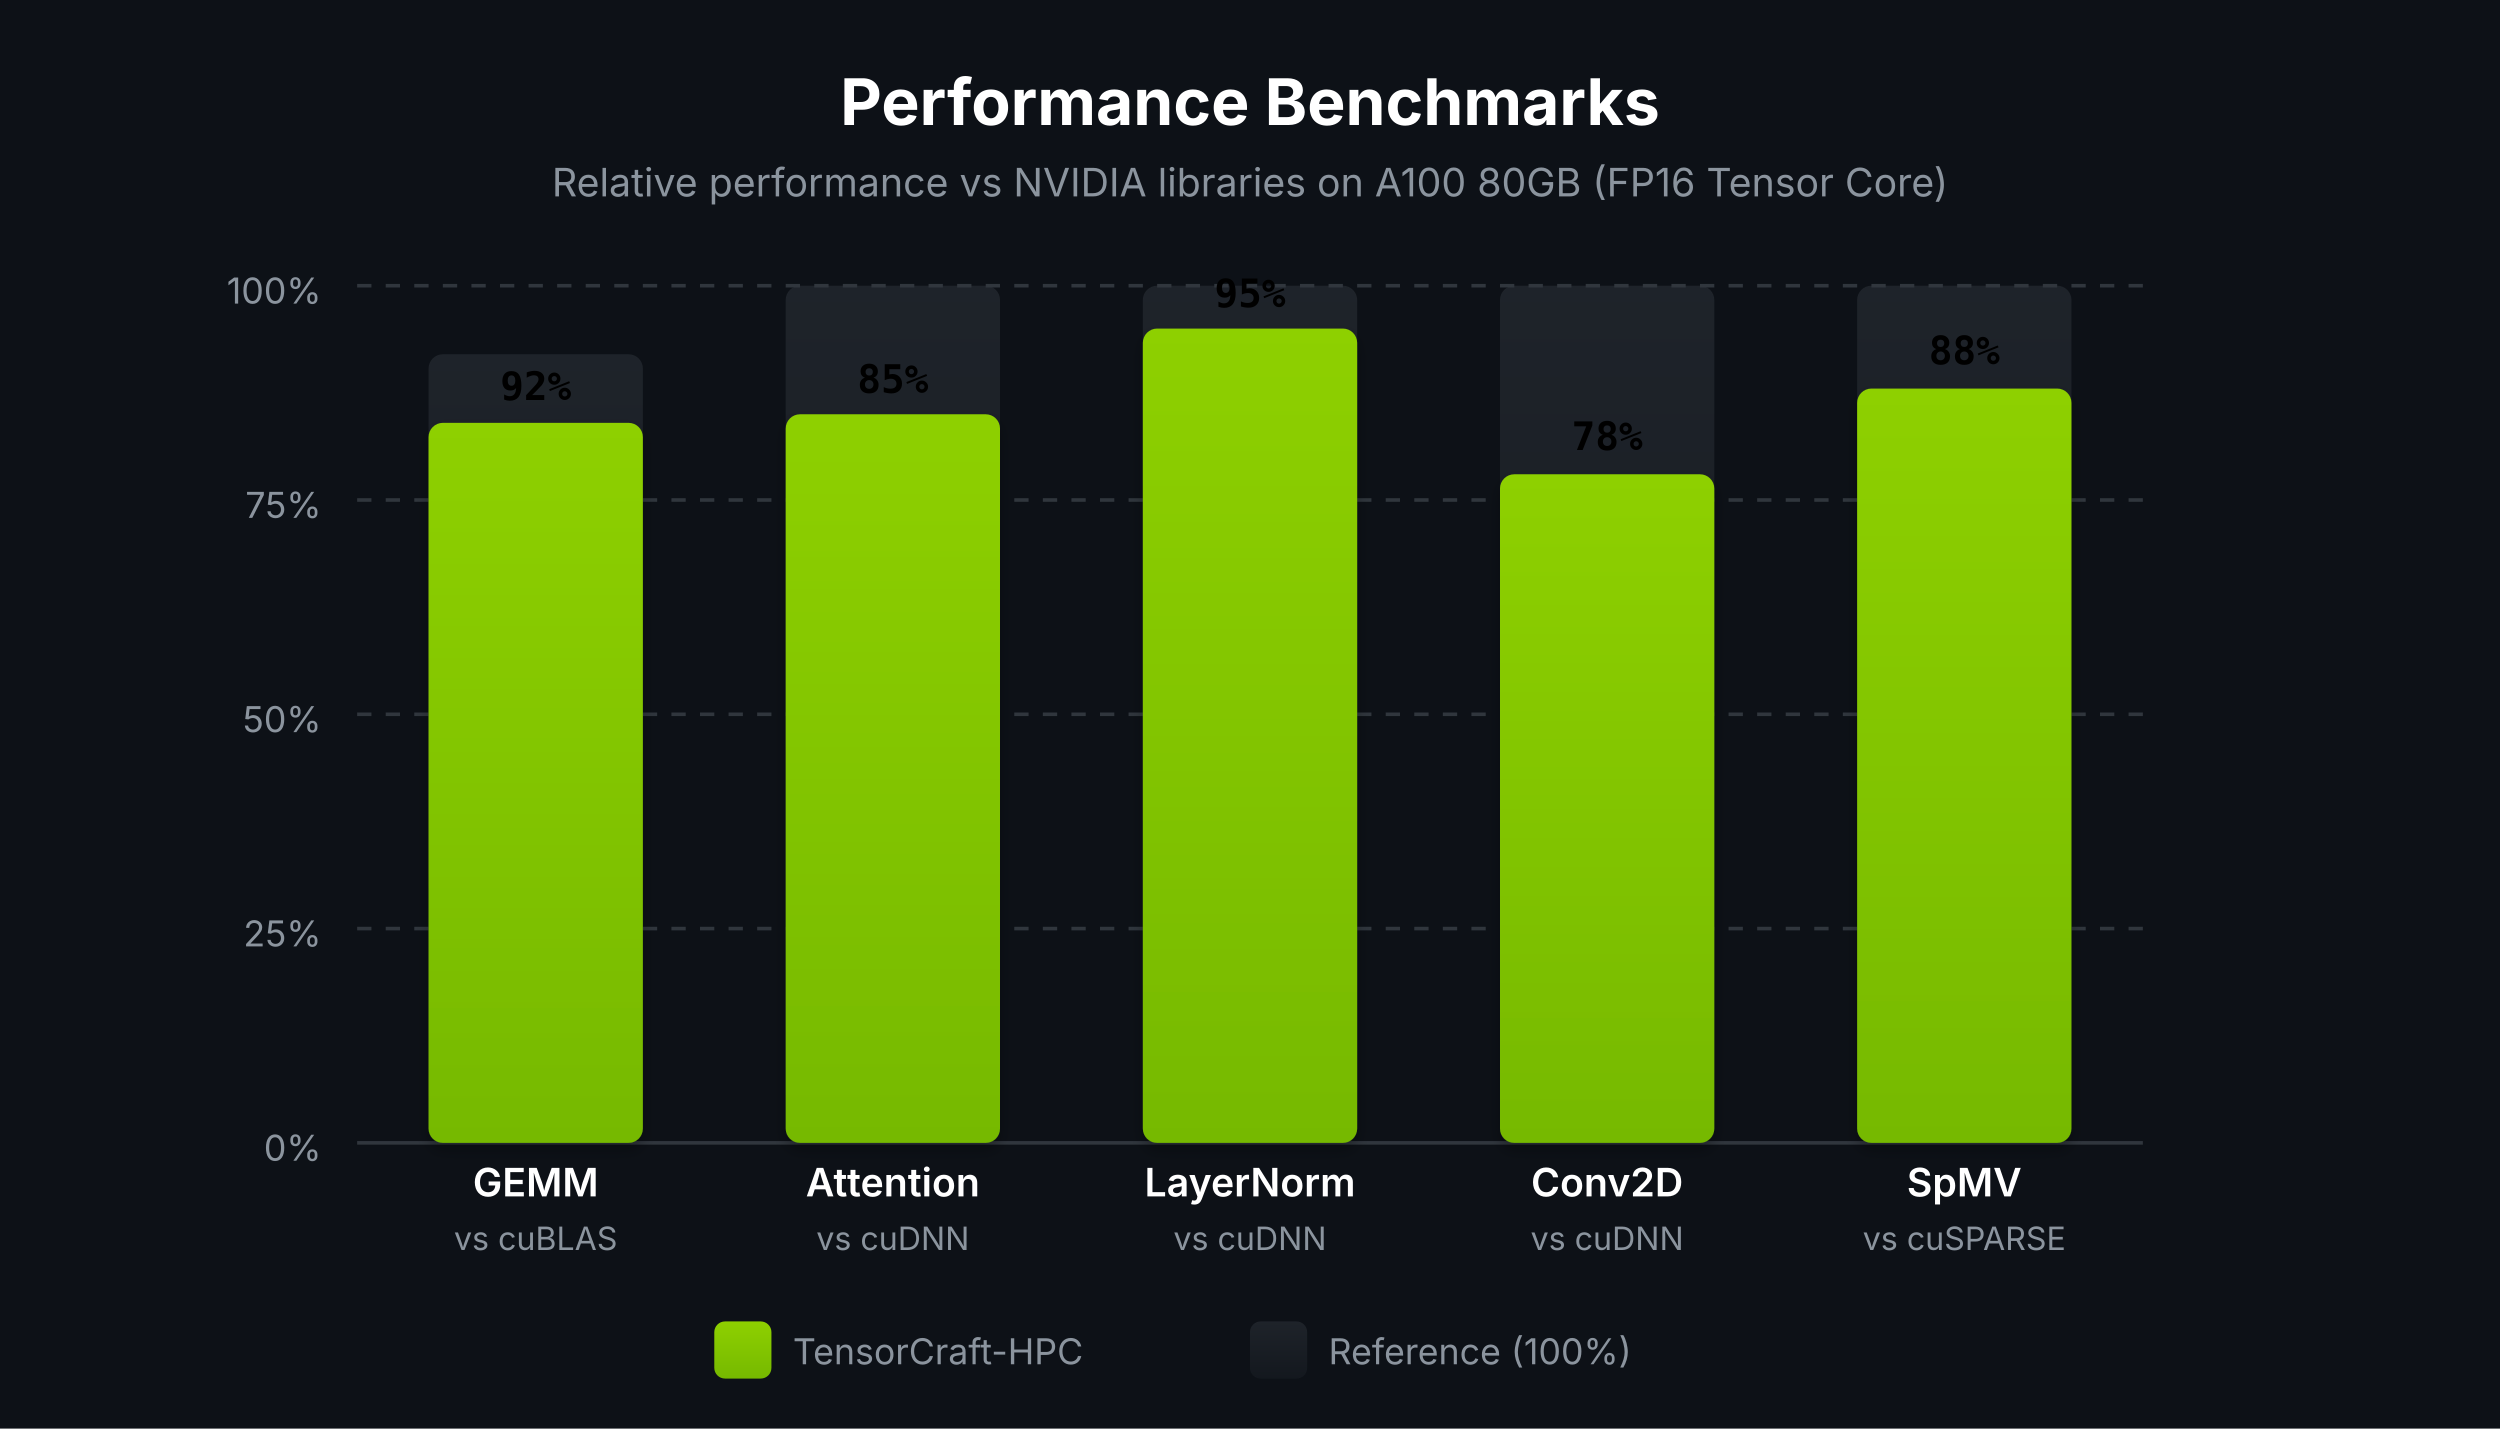
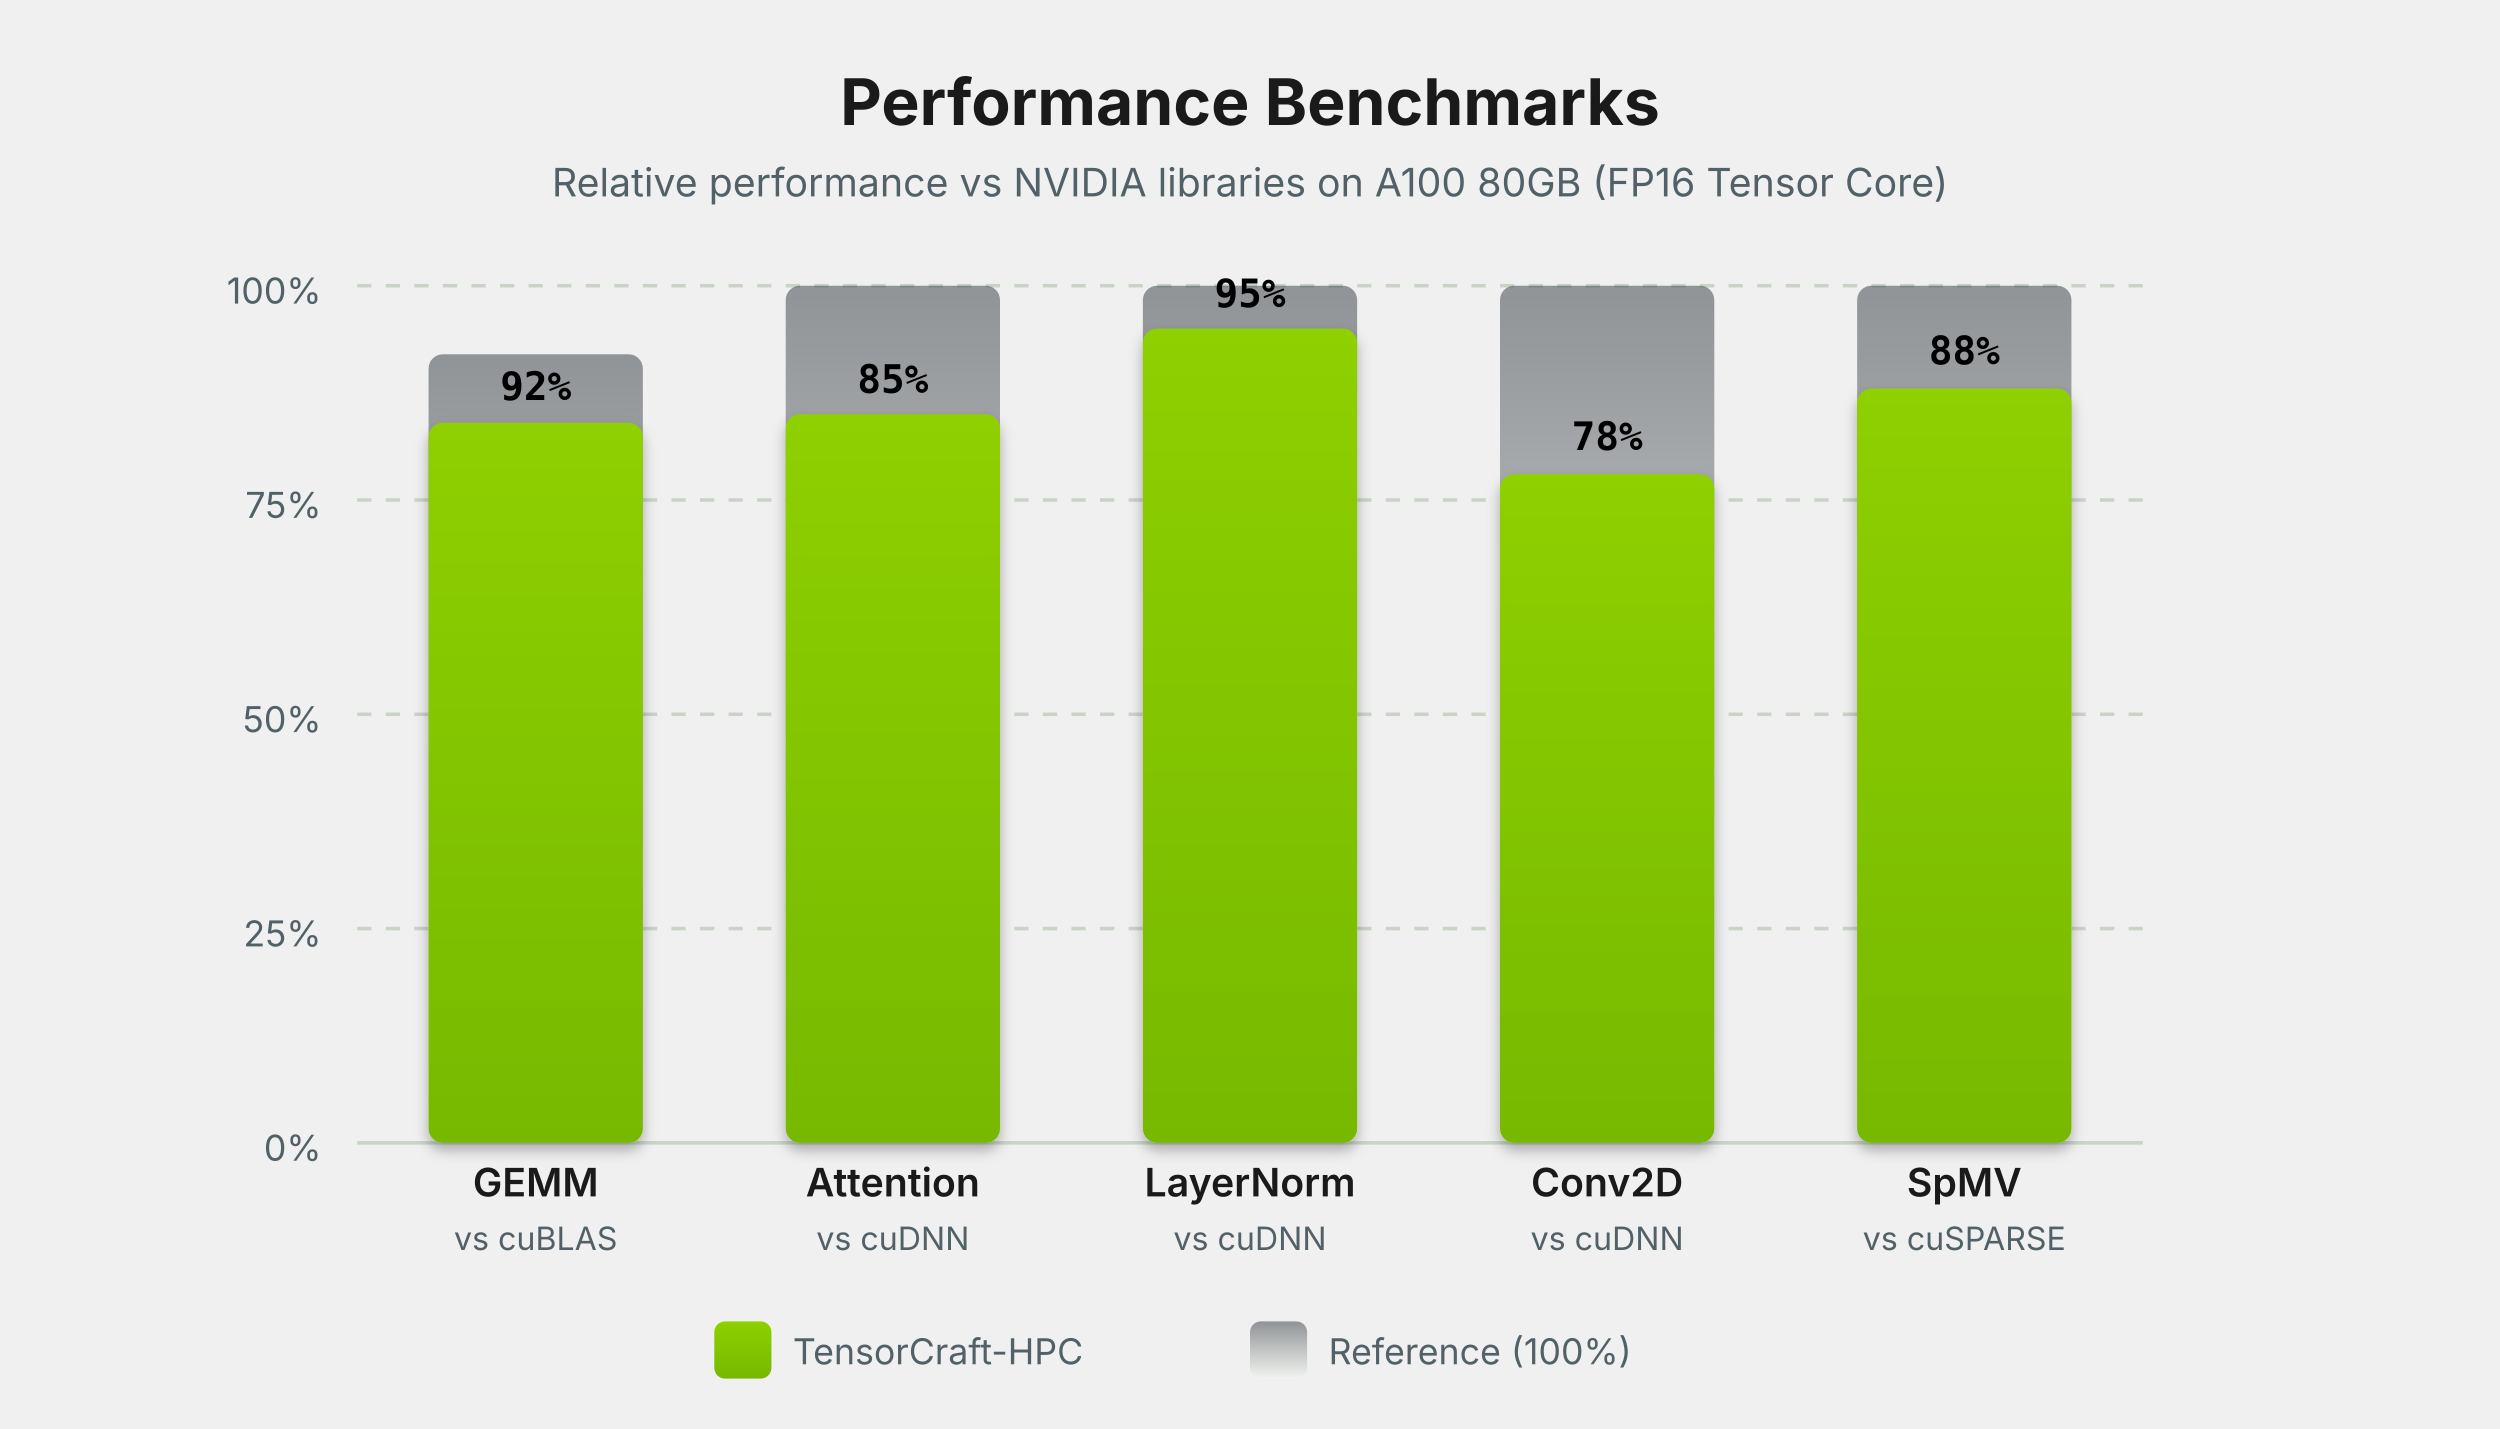
<svg xmlns="http://www.w3.org/2000/svg" viewBox="0 0 700 400" width="700" height="400">
  <defs>
    <linearGradient id="nvidiaGreen" x1="0%" y1="0%" x2="0%" y2="100%">
      <stop offset="0%" style="stop-color:#8ED000;stop-opacity:1" />
      <stop offset="100%" style="stop-color:#76B900;stop-opacity:1" />
    </linearGradient>
    <linearGradient id="refGrad" x1="0%" y1="0%" x2="0%" y2="100%">
      <stop offset="0%" style="stop-color:#30363d;stop-opacity:1" />
-       <stop offset="100%" style="stop-color:#1a1f26;stop-opacity:1" />
+       <stop offset="100%" style="stop-color:#F4F7F1;stop-opacity:1" />
    </linearGradient>
    <filter id="shadow">
      <feDropShadow dx="0" dy="2" stdDeviation="2" flood-color="#000" flood-opacity="0.3" />
    </filter>
  </defs>
-   <rect width="700" height="400" fill="#0d1117" />
-   <text x="350" y="35" text-anchor="middle" font-family="Inter, system-ui, sans-serif" font-size="18" font-weight="700" fill="#ffffff">
+   <rect width="700" height="400" fill="transparent" />
+   <text x="350" y="35" text-anchor="middle" font-family="Inter, system-ui, sans-serif" font-size="18" font-weight="700" fill="#1A1A1A">
    Performance Benchmarks
  </text>
-   <text x="350" y="55" text-anchor="middle" font-family="Inter, system-ui, sans-serif" font-size="11" fill="#8b949e">
+   <text x="350" y="55" text-anchor="middle" font-family="Inter, system-ui, sans-serif" font-size="11" fill="#526167">
    Relative performance vs NVIDIA libraries on A100 80GB (FP16 Tensor Core)
  </text>
  <g transform="translate(100, 80)">
-     <line x1="0" y1="0" x2="500" y2="0" stroke="#30363d" stroke-width="1" stroke-dasharray="4,4" />
-     <line x1="0" y1="60" x2="500" y2="60" stroke="#30363d" stroke-width="1" stroke-dasharray="4,4" />
-     <line x1="0" y1="120" x2="500" y2="120" stroke="#30363d" stroke-width="1" stroke-dasharray="4,4" />
-     <line x1="0" y1="180" x2="500" y2="180" stroke="#30363d" stroke-width="1" stroke-dasharray="4,4" />
-     <line x1="0" y1="240" x2="500" y2="240" stroke="#30363d" stroke-width="1" />
-     <text x="-10" y="5" text-anchor="end" font-family="Inter, system-ui, sans-serif" font-size="10" fill="#8b949e">100%</text>
-     <text x="-10" y="65" text-anchor="end" font-family="Inter, system-ui, sans-serif" font-size="10" fill="#8b949e">75%</text>
-     <text x="-10" y="125" text-anchor="end" font-family="Inter, system-ui, sans-serif" font-size="10" fill="#8b949e">50%</text>
-     <text x="-10" y="185" text-anchor="end" font-family="Inter, system-ui, sans-serif" font-size="10" fill="#8b949e">25%</text>
-     <text x="-10" y="245" text-anchor="end" font-family="Inter, system-ui, sans-serif" font-size="10" fill="#8b949e">0%</text>
+     <line x1="0" y1="0" x2="500" y2="0" stroke="#C9D4C7" stroke-width="1" stroke-dasharray="4,4" />
+     <line x1="0" y1="60" x2="500" y2="60" stroke="#C9D4C7" stroke-width="1" stroke-dasharray="4,4" />
+     <line x1="0" y1="120" x2="500" y2="120" stroke="#C9D4C7" stroke-width="1" stroke-dasharray="4,4" />
+     <line x1="0" y1="180" x2="500" y2="180" stroke="#C9D4C7" stroke-width="1" stroke-dasharray="4,4" />
+     <line x1="0" y1="240" x2="500" y2="240" stroke="#C9D4C7" stroke-width="1" />
+     <text x="-10" y="5" text-anchor="end" font-family="Inter, system-ui, sans-serif" font-size="10" fill="#526167">100%</text>
+     <text x="-10" y="65" text-anchor="end" font-family="Inter, system-ui, sans-serif" font-size="10" fill="#526167">75%</text>
+     <text x="-10" y="125" text-anchor="end" font-family="Inter, system-ui, sans-serif" font-size="10" fill="#526167">50%</text>
+     <text x="-10" y="185" text-anchor="end" font-family="Inter, system-ui, sans-serif" font-size="10" fill="#526167">25%</text>
+     <text x="-10" y="245" text-anchor="end" font-family="Inter, system-ui, sans-serif" font-size="10" fill="#526167">0%</text>
    <g transform="translate(20, 0)">
      <rect x="0" y="19.2" width="60" height="220.8" rx="4" fill="url(#refGrad)" opacity="0.5" />
      <rect x="0" y="38.4" width="60" height="201.6" rx="4" fill="url(#nvidiaGreen)" filter="url(#shadow)" />
-       <text x="30" y="255" text-anchor="middle" font-family="Inter, system-ui, sans-serif" font-size="11" font-weight="600" fill="#ffffff">GEMM</text>
-       <text x="30" y="270" text-anchor="middle" font-family="Inter, system-ui, sans-serif" font-size="9" fill="#8b949e">vs cuBLAS</text>
+       <text x="30" y="255" text-anchor="middle" font-family="Inter, system-ui, sans-serif" font-size="11" font-weight="600" fill="#1A1A1A">GEMM</text>
+       <text x="30" y="270" text-anchor="middle" font-family="Inter, system-ui, sans-serif" font-size="9" fill="#526167">vs cuBLAS</text>
      <text x="30" y="32" text-anchor="middle" font-family="JetBrains Mono, monospace" font-size="11" font-weight="600" fill="#000">92%</text>
    </g>
    <g transform="translate(120, 0)">
      <rect x="0" y="0" width="60" height="240" rx="4" fill="url(#refGrad)" opacity="0.5" />
      <rect x="0" y="36" width="60" height="204" rx="4" fill="url(#nvidiaGreen)" filter="url(#shadow)" />
-       <text x="30" y="255" text-anchor="middle" font-family="Inter, system-ui, sans-serif" font-size="11" font-weight="600" fill="#ffffff">Attention</text>
-       <text x="30" y="270" text-anchor="middle" font-family="Inter, system-ui, sans-serif" font-size="9" fill="#8b949e">vs cuDNN</text>
+       <text x="30" y="255" text-anchor="middle" font-family="Inter, system-ui, sans-serif" font-size="11" font-weight="600" fill="#1A1A1A">Attention</text>
+       <text x="30" y="270" text-anchor="middle" font-family="Inter, system-ui, sans-serif" font-size="9" fill="#526167">vs cuDNN</text>
      <text x="30" y="30" text-anchor="middle" font-family="JetBrains Mono, monospace" font-size="11" font-weight="600" fill="#000">85%</text>
    </g>
    <g transform="translate(220, 0)">
      <rect x="0" y="0" width="60" height="240" rx="4" fill="url(#refGrad)" opacity="0.5" />
      <rect x="0" y="12" width="60" height="228" rx="4" fill="url(#nvidiaGreen)" filter="url(#shadow)" />
-       <text x="30" y="255" text-anchor="middle" font-family="Inter, system-ui, sans-serif" font-size="11" font-weight="600" fill="#ffffff">LayerNorm</text>
-       <text x="30" y="270" text-anchor="middle" font-family="Inter, system-ui, sans-serif" font-size="9" fill="#8b949e">vs cuDNN</text>
+       <text x="30" y="255" text-anchor="middle" font-family="Inter, system-ui, sans-serif" font-size="11" font-weight="600" fill="#1A1A1A">LayerNorm</text>
+       <text x="30" y="270" text-anchor="middle" font-family="Inter, system-ui, sans-serif" font-size="9" fill="#526167">vs cuDNN</text>
      <text x="30" y="6" text-anchor="middle" font-family="JetBrains Mono, monospace" font-size="11" font-weight="600" fill="#000">95%</text>
    </g>
    <g transform="translate(320, 0)">
      <rect x="0" y="0" width="60" height="240" rx="4" fill="url(#refGrad)" opacity="0.5" />
      <rect x="0" y="52.8" width="60" height="187.2" rx="4" fill="url(#nvidiaGreen)" filter="url(#shadow)" />
-       <text x="30" y="255" text-anchor="middle" font-family="Inter, system-ui, sans-serif" font-size="11" font-weight="600" fill="#ffffff">Conv2D</text>
-       <text x="30" y="270" text-anchor="middle" font-family="Inter, system-ui, sans-serif" font-size="9" fill="#8b949e">vs cuDNN</text>
+       <text x="30" y="255" text-anchor="middle" font-family="Inter, system-ui, sans-serif" font-size="11" font-weight="600" fill="#1A1A1A">Conv2D</text>
+       <text x="30" y="270" text-anchor="middle" font-family="Inter, system-ui, sans-serif" font-size="9" fill="#526167">vs cuDNN</text>
      <text x="30" y="46" text-anchor="middle" font-family="JetBrains Mono, monospace" font-size="11" font-weight="600" fill="#000">78%</text>
    </g>
    <g transform="translate(420, 0)">
      <rect x="0" y="0" width="60" height="240" rx="4" fill="url(#refGrad)" opacity="0.5" />
      <rect x="0" y="28.8" width="60" height="211.2" rx="4" fill="url(#nvidiaGreen)" filter="url(#shadow)" />
-       <text x="30" y="255" text-anchor="middle" font-family="Inter, system-ui, sans-serif" font-size="11" font-weight="600" fill="#ffffff">SpMV</text>
-       <text x="30" y="270" text-anchor="middle" font-family="Inter, system-ui, sans-serif" font-size="9" fill="#8b949e">vs cuSPARSE</text>
+       <text x="30" y="255" text-anchor="middle" font-family="Inter, system-ui, sans-serif" font-size="11" font-weight="600" fill="#1A1A1A">SpMV</text>
+       <text x="30" y="270" text-anchor="middle" font-family="Inter, system-ui, sans-serif" font-size="9" fill="#526167">vs cuSPARSE</text>
      <text x="30" y="22" text-anchor="middle" font-family="JetBrains Mono, monospace" font-size="11" font-weight="600" fill="#000">88%</text>
    </g>
  </g>
  <g transform="translate(200, 370)">
    <rect x="0" y="0" width="16" height="16" rx="3" fill="url(#nvidiaGreen)" />
-     <text x="22" y="12" font-family="Inter, system-ui, sans-serif" font-size="10" fill="#8b949e">TensorCraft-HPC</text>
+     <text x="22" y="12" font-family="Inter, system-ui, sans-serif" font-size="10" fill="#526167">TensorCraft-HPC</text>
    <rect x="150" y="0" width="16" height="16" rx="3" fill="url(#refGrad)" opacity="0.5" />
-     <text x="172" y="12" font-family="Inter, system-ui, sans-serif" font-size="10" fill="#8b949e">Reference (100%)</text>
+     <text x="172" y="12" font-family="Inter, system-ui, sans-serif" font-size="10" fill="#526167">Reference (100%)</text>
  </g>
</svg>
